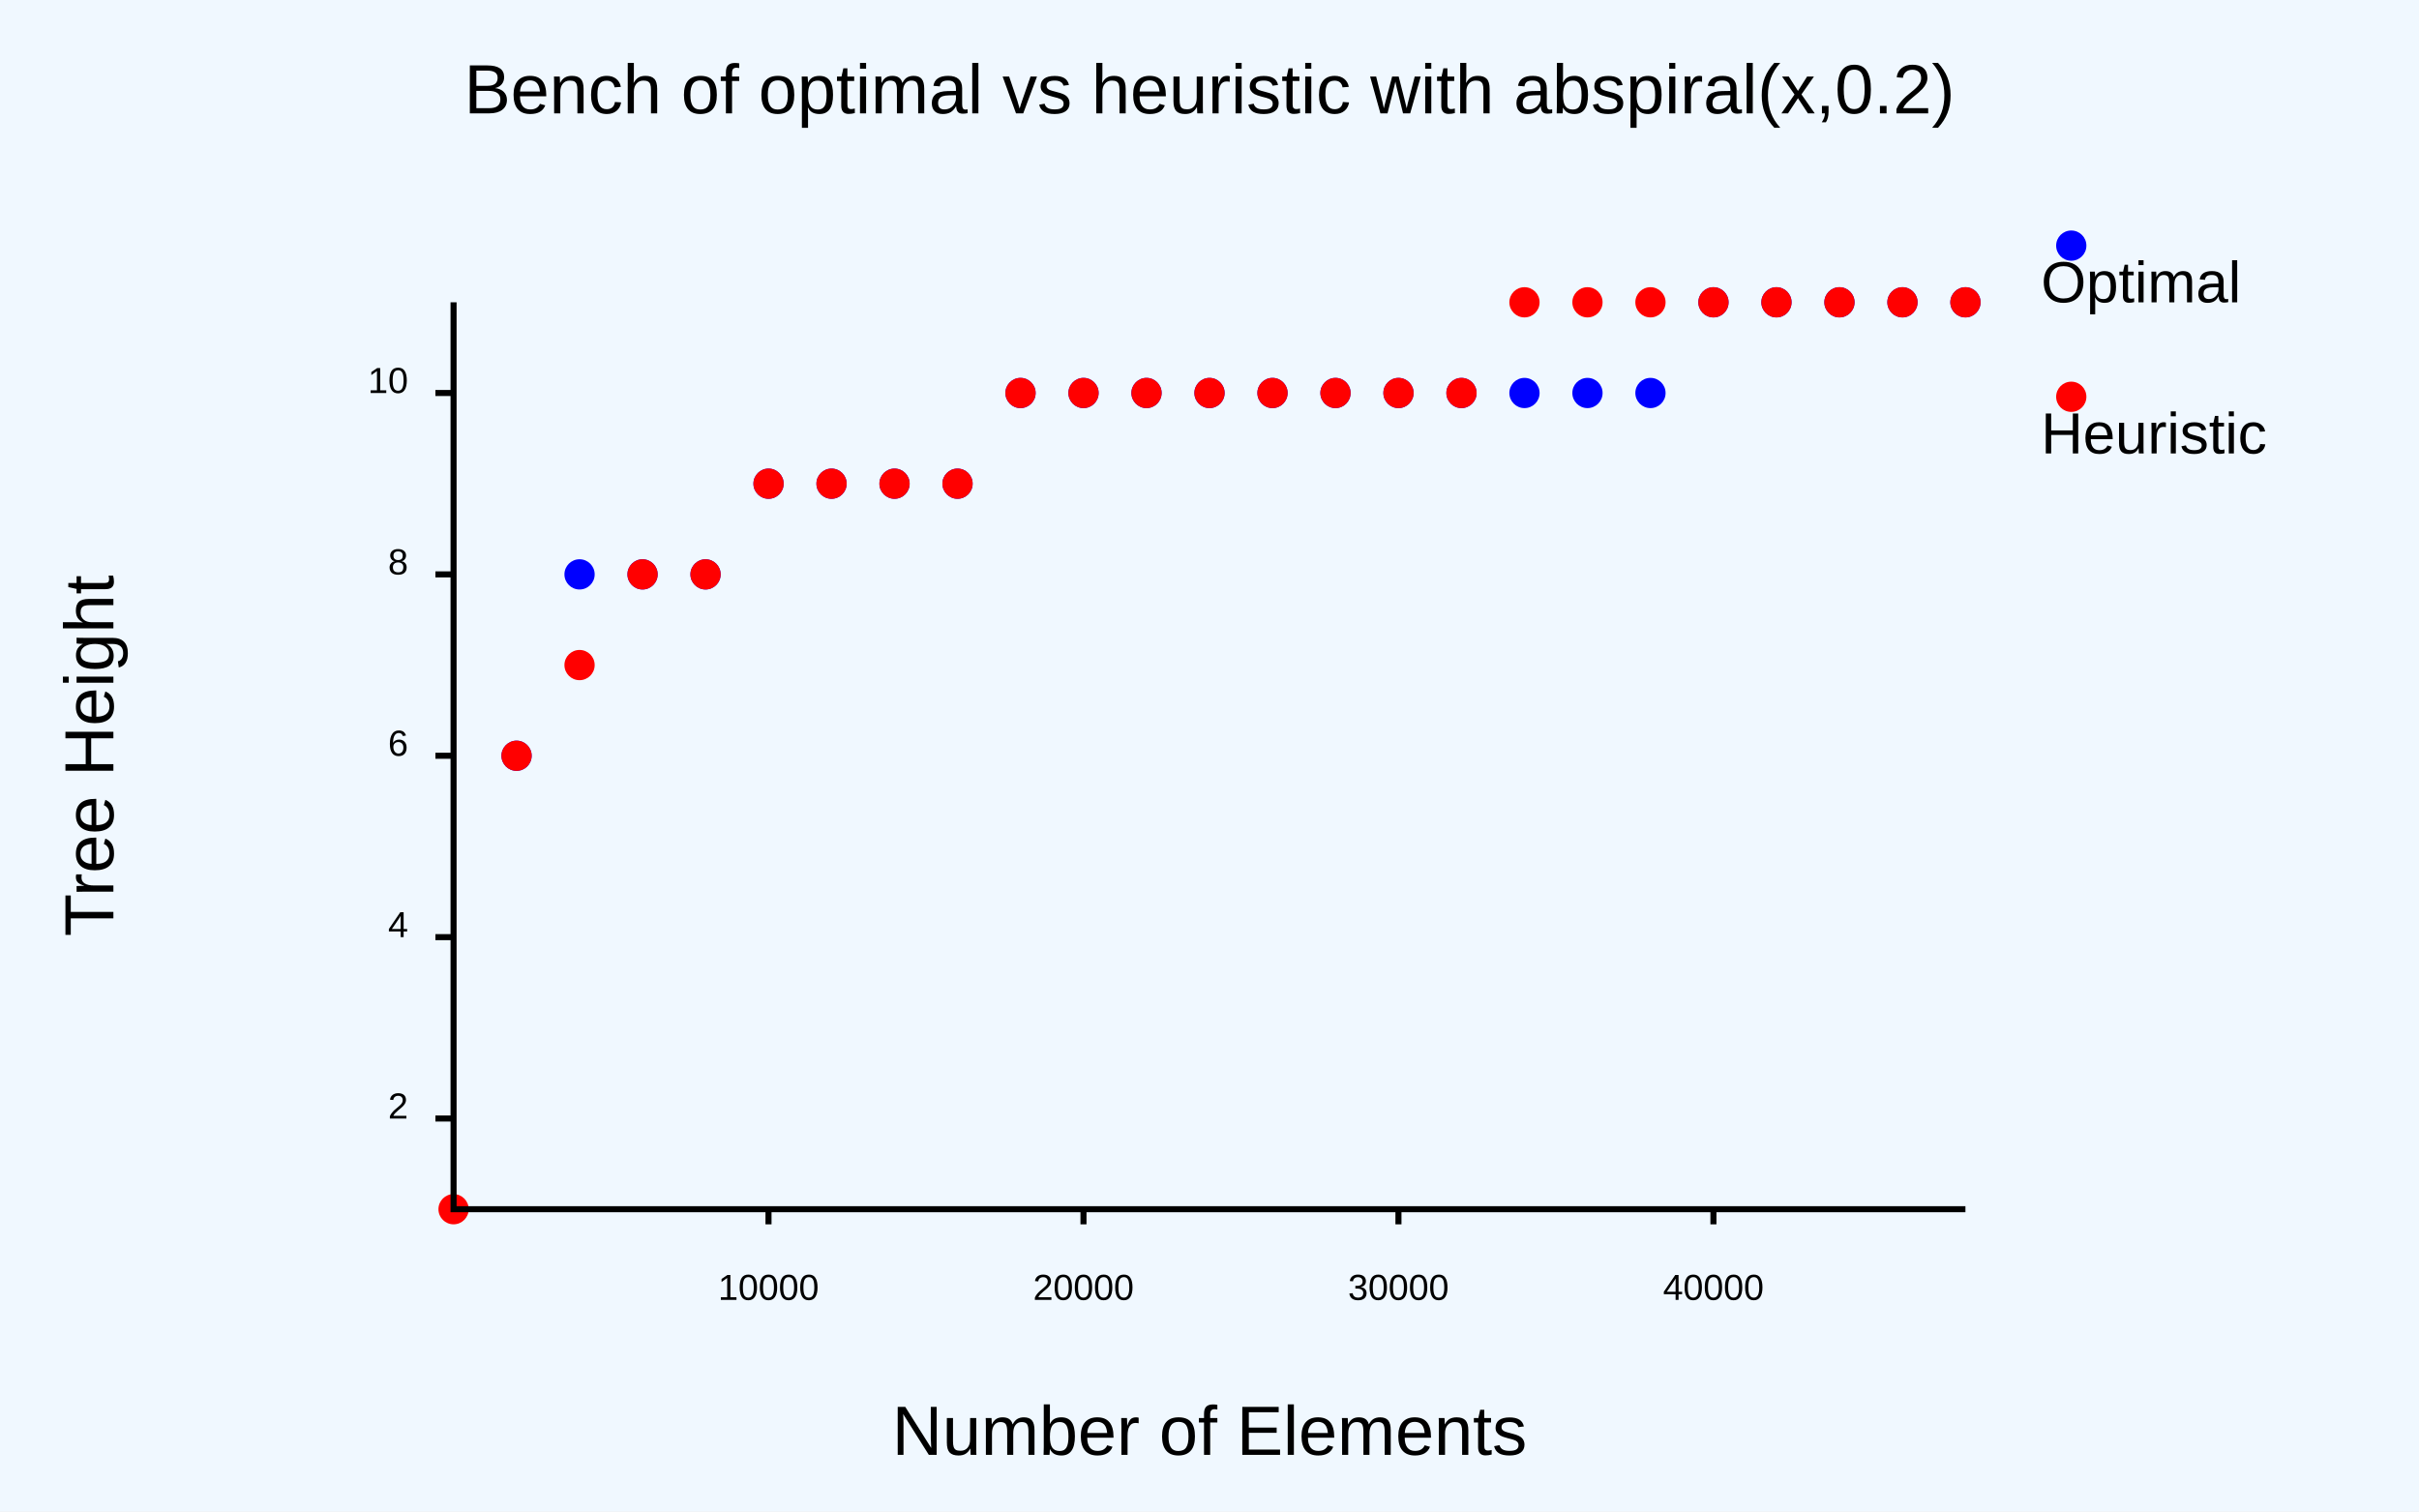
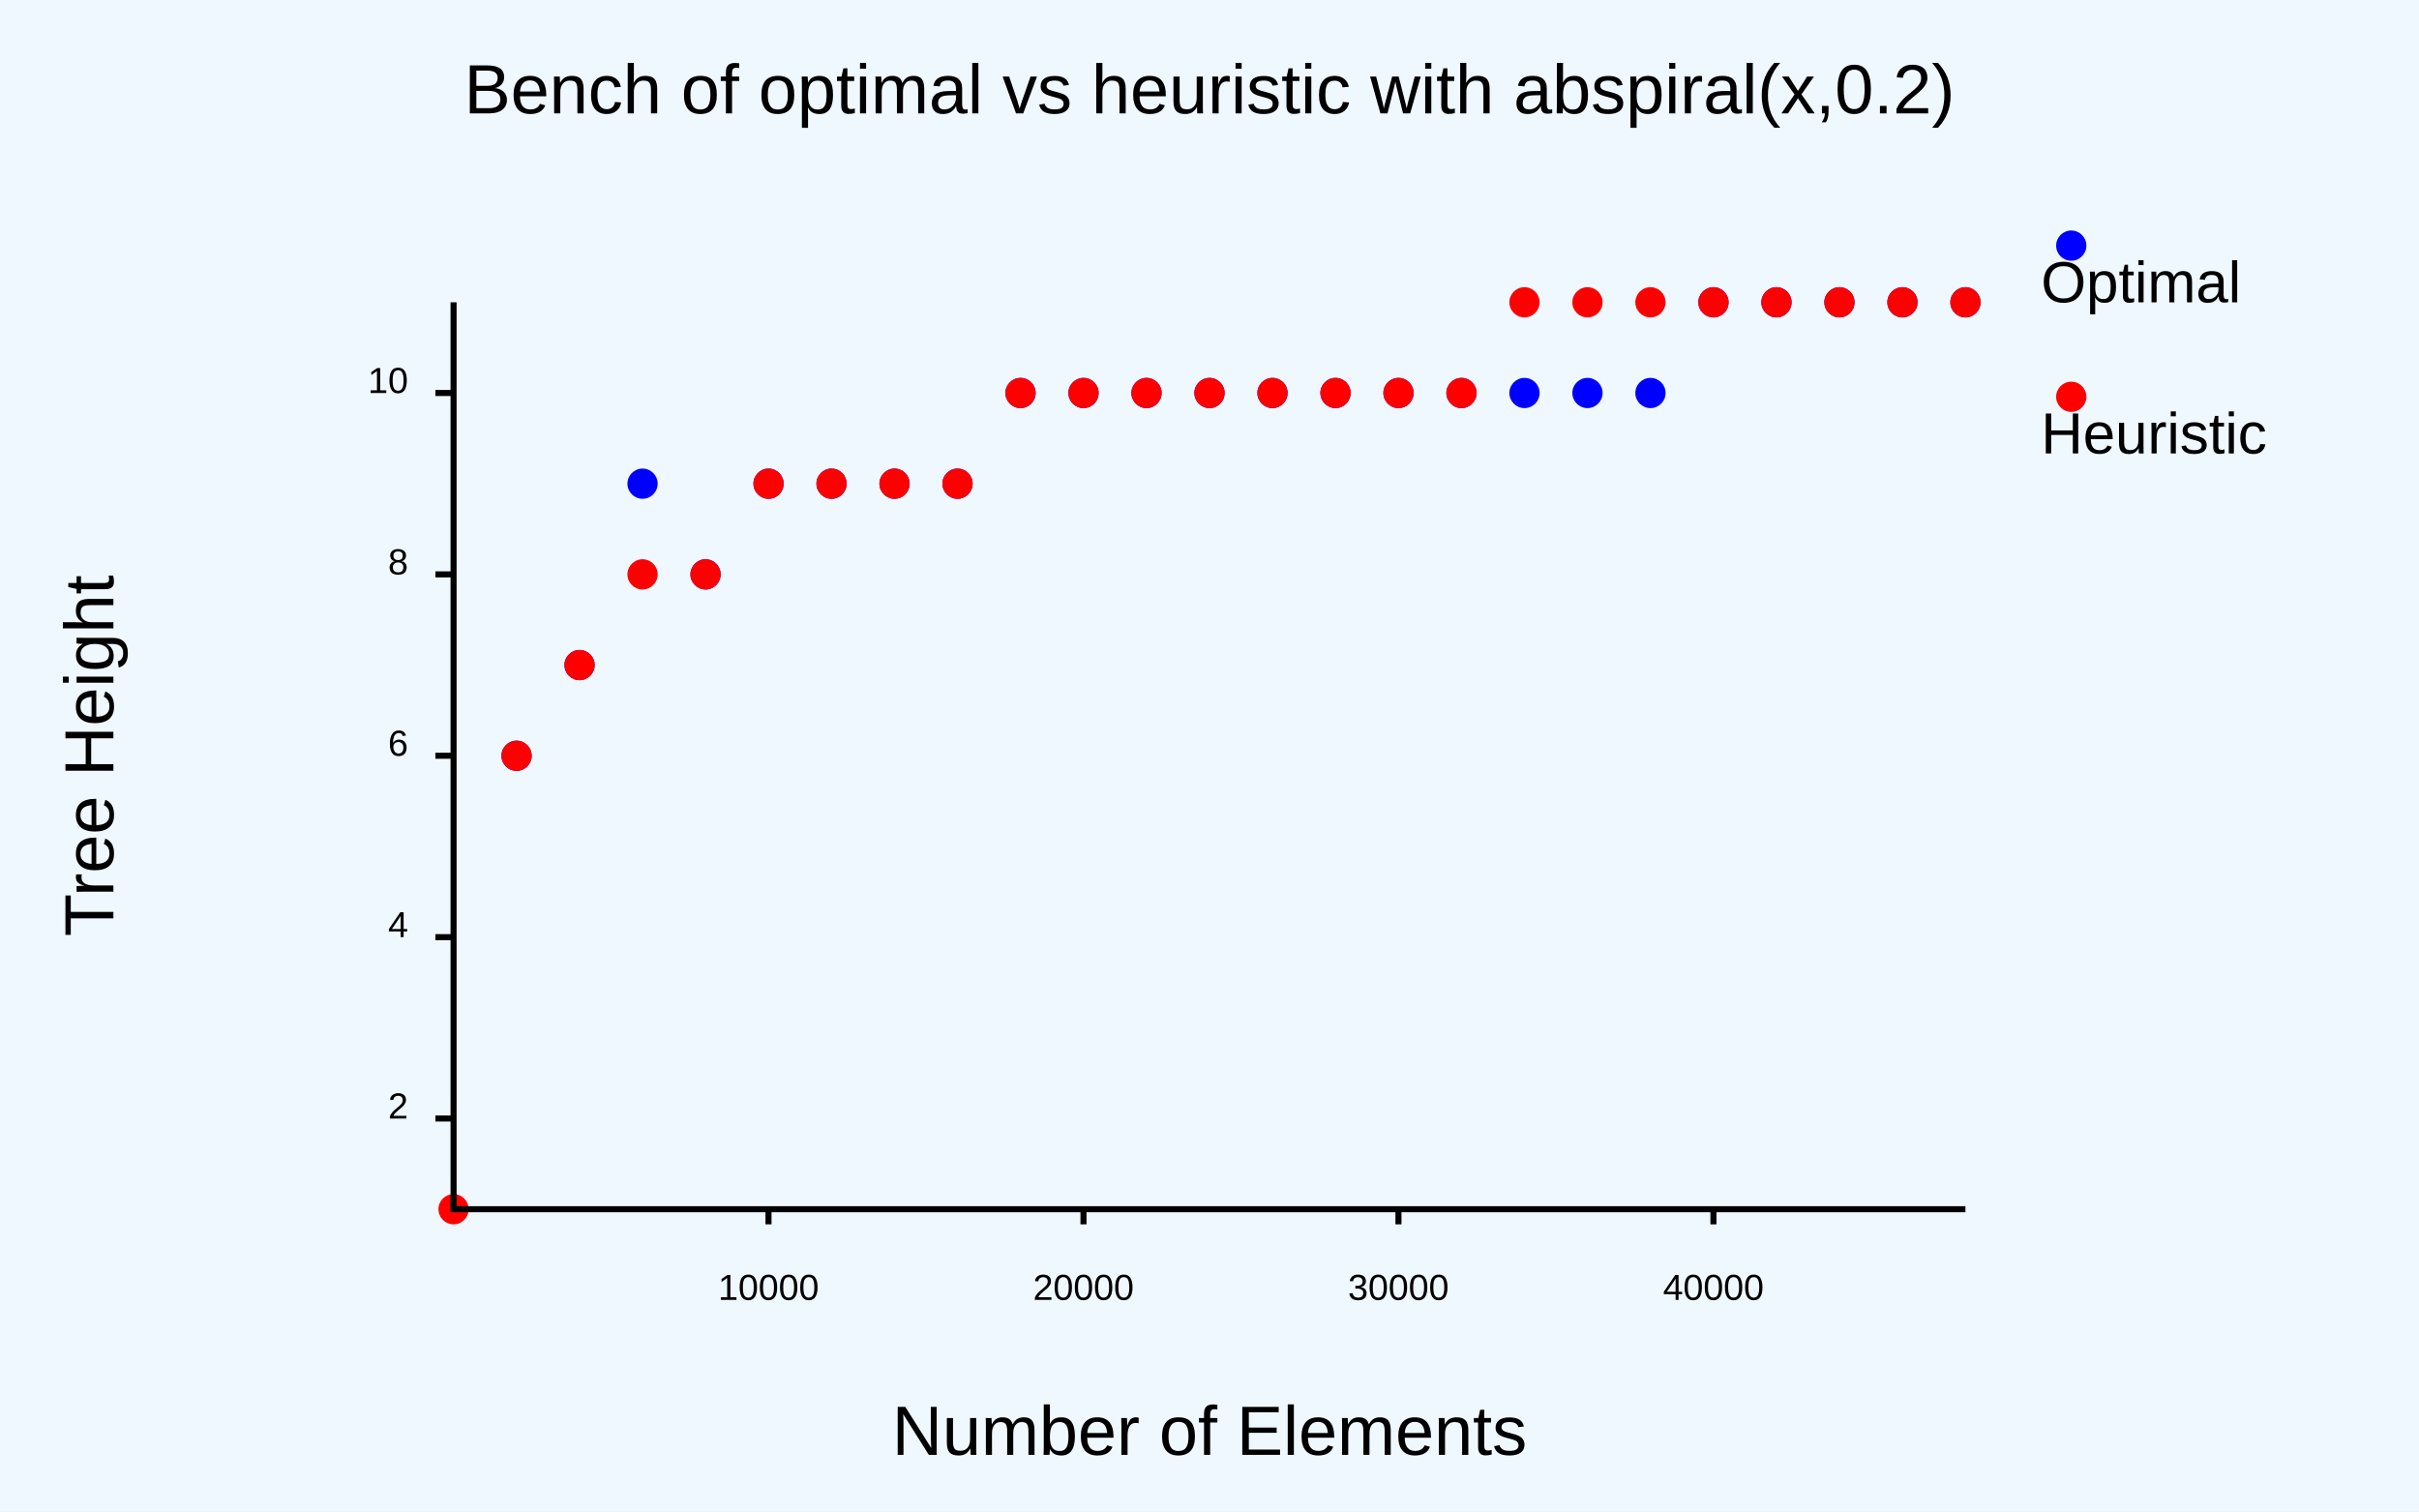
<svg xmlns="http://www.w3.org/2000/svg" class="poloto" width="800" height="500" viewBox="0 0 800 500">
  <style>.poloto {
            font-family: "Arial";
            stroke-width:2;
            }
            .poloto_text{fill: var(--poloto_fg_color,black);  }
            .poloto_axis_lines{stroke: var(--poloto_fg_color,black);stoke-width:3;fill:none}
            .poloto_background{fill: var(--poloto_bg_color,aliceblue); }
            .poloto0stroke{stroke:  var(--poloto_color0,blue); }
            .poloto1stroke{stroke:  var(--poloto_color1,red); }
            .poloto2stroke{stroke:  var(--poloto_color2,green); }
            .poloto3stroke{stroke:  var(--poloto_color3,gold); }
            .poloto4stroke{stroke:  var(--poloto_color4,aqua); }
            .poloto5stroke{stroke:  var(--poloto_color5,brown); }
            .poloto6stroke{stroke:  var(--poloto_color6,lime); }
            .poloto7stroke{stroke:  var(--poloto_color7,chocolate); }
            .poloto0fill{fill:var(--poloto_color0,blue);}
            .poloto1fill{fill:var(--poloto_color1,red);}
            .poloto2fill{fill:var(--poloto_color2,green);}
            .poloto3fill{fill:var(--poloto_color3,gold);}
            .poloto4fill{fill:var(--poloto_color4,aqua);}
            .poloto5fill{fill:var(--poloto_color5,brown);}
            .poloto6fill{fill:var(--poloto_color6,lime);}
            .poloto7fill{fill:var(--poloto_color7,chocolate);}</style>
  <rect class="poloto_background" fill="white" x="0" y="0" width="800" height="500" />
  <line class="poloto_axis_lines" stroke="black" x1="254.156" x2="254.156" y1="400" y2="405" />
  <text class="poloto_text" alignment-baseline="start" text-anchor="middle" x="254.156" y="430">10000</text>
  <line class="poloto_axis_lines" stroke="black" x1="358.323" x2="358.323" y1="400" y2="405" />
  <text class="poloto_text" alignment-baseline="start" text-anchor="middle" x="358.323" y="430">20000</text>
  <line class="poloto_axis_lines" stroke="black" x1="462.49" x2="462.49" y1="400" y2="405" />
  <text class="poloto_text" alignment-baseline="start" text-anchor="middle" x="462.49" y="430">30000</text>
  <line class="poloto_axis_lines" stroke="black" x1="566.656" x2="566.656" y1="400" y2="405" />
  <text class="poloto_text" alignment-baseline="start" text-anchor="middle" x="566.656" y="430">40000</text>
  <line class="poloto_axis_lines" stroke="black" x1="150" x2="144" y1="370" y2="370" />
  <text class="poloto_text" alignment-baseline="middle" text-anchor="end" x="135" y="370">2</text>
  <line class="poloto_axis_lines" stroke="black" x1="150" x2="144" y1="310" y2="310" />
  <text class="poloto_text" alignment-baseline="middle" text-anchor="end" x="135" y="310">4</text>
  <line class="poloto_axis_lines" stroke="black" x1="150" x2="144" y1="250" y2="250" />
  <text class="poloto_text" alignment-baseline="middle" text-anchor="end" x="135" y="250">6</text>
  <line class="poloto_axis_lines" stroke="black" x1="150" x2="144" y1="190" y2="190" />
  <text class="poloto_text" alignment-baseline="middle" text-anchor="end" x="135" y="190">8</text>
  <line class="poloto_axis_lines" stroke="black" x1="150" x2="144" y1="130" y2="130" />
  <text class="poloto_text" alignment-baseline="middle" text-anchor="end" x="135" y="130">10</text>
  <text class="poloto_text" alignment-baseline="middle" text-anchor="start" font-size="large" x="675" y="100">Optimal</text>
  <circle class="poloto0fill" cx="685" cy="81.25" r="5" />
  <g class="poloto0fill">
    <circle cx="170.833" cy="250" r="5" />
-     <circle cx="191.667" cy="190" r="5" />
-     <circle cx="212.5" cy="190" r="5" />
+     <circle cx="191.667" cy="220" r="5" />
+     <circle cx="212.5" cy="160" r="5" />
    <circle cx="233.333" cy="190" r="5" />
    <circle cx="254.167" cy="160" r="5" />
    <circle cx="275" cy="160" r="5" />
    <circle cx="295.833" cy="160" r="5" />
    <circle cx="316.667" cy="160" r="5" />
    <circle cx="337.5" cy="130" r="5" />
    <circle cx="358.333" cy="130" r="5" />
    <circle cx="379.167" cy="130" r="5" />
    <circle cx="400" cy="130" r="5" />
    <circle cx="420.833" cy="130" r="5" />
    <circle cx="441.667" cy="130" r="5" />
    <circle cx="462.5" cy="130" r="5" />
    <circle cx="483.333" cy="130" r="5" />
    <circle cx="504.167" cy="130" r="5" />
    <circle cx="525" cy="130" r="5" />
    <circle cx="545.833" cy="130" r="5" />
    <circle cx="566.667" cy="100" r="5" />
    <circle cx="587.5" cy="100" r="5" />
    <circle cx="608.333" cy="100" r="5" />
    <circle cx="629.167" cy="100" r="5" />
    <circle cx="650" cy="100" r="5" />
  </g>
  <text class="poloto_text" alignment-baseline="middle" text-anchor="start" font-size="large" x="675" y="150">Heuristic</text>
  <circle class="poloto1fill" cx="685" cy="131.25" r="5" />
  <g class="poloto1fill">
    <circle cx="150" cy="400" r="5" />
    <circle cx="170.833" cy="250" r="5" />
    <circle cx="191.667" cy="220" r="5" />
    <circle cx="212.5" cy="190" r="5" />
    <circle cx="233.333" cy="190" r="5" />
    <circle cx="254.167" cy="160" r="5" />
    <circle cx="275" cy="160" r="5" />
    <circle cx="295.833" cy="160" r="5" />
    <circle cx="316.667" cy="160" r="5" />
    <circle cx="337.5" cy="130" r="5" />
    <circle cx="358.333" cy="130" r="5" />
    <circle cx="379.167" cy="130" r="5" />
    <circle cx="400" cy="130" r="5" />
    <circle cx="420.833" cy="130" r="5" />
    <circle cx="441.667" cy="130" r="5" />
    <circle cx="462.5" cy="130" r="5" />
    <circle cx="483.333" cy="130" r="5" />
    <circle cx="504.167" cy="100" r="5" />
    <circle cx="525" cy="100" r="5" />
    <circle cx="545.833" cy="100" r="5" />
    <circle cx="566.667" cy="100" r="5" />
    <circle cx="587.5" cy="100" r="5" />
    <circle cx="608.333" cy="100" r="5" />
    <circle cx="629.167" cy="100" r="5" />
    <circle cx="650" cy="100" r="5" />
  </g>
  <text class="poloto_text" alignment-baseline="start" text-anchor="middle" font-size="x-large" x="400" y="37.5">Bench of optimal vs heuristic with abspiral(x,0.2)</text>
  <text class="poloto_text" alignment-baseline="start" text-anchor="middle" font-size="x-large" x="400" y="481.25">Number of Elements</text>
  <text class="poloto_text" alignment-baseline="start" text-anchor="middle" font-size="x-large" transform="rotate(-90,37.5,250)" x="37.5" y="250">Tree Height</text>
  <path stroke="black" fill="none" class="poloto_axis_lines" d=" M 150 100 L 150 400 L 650 400" />
</svg>
